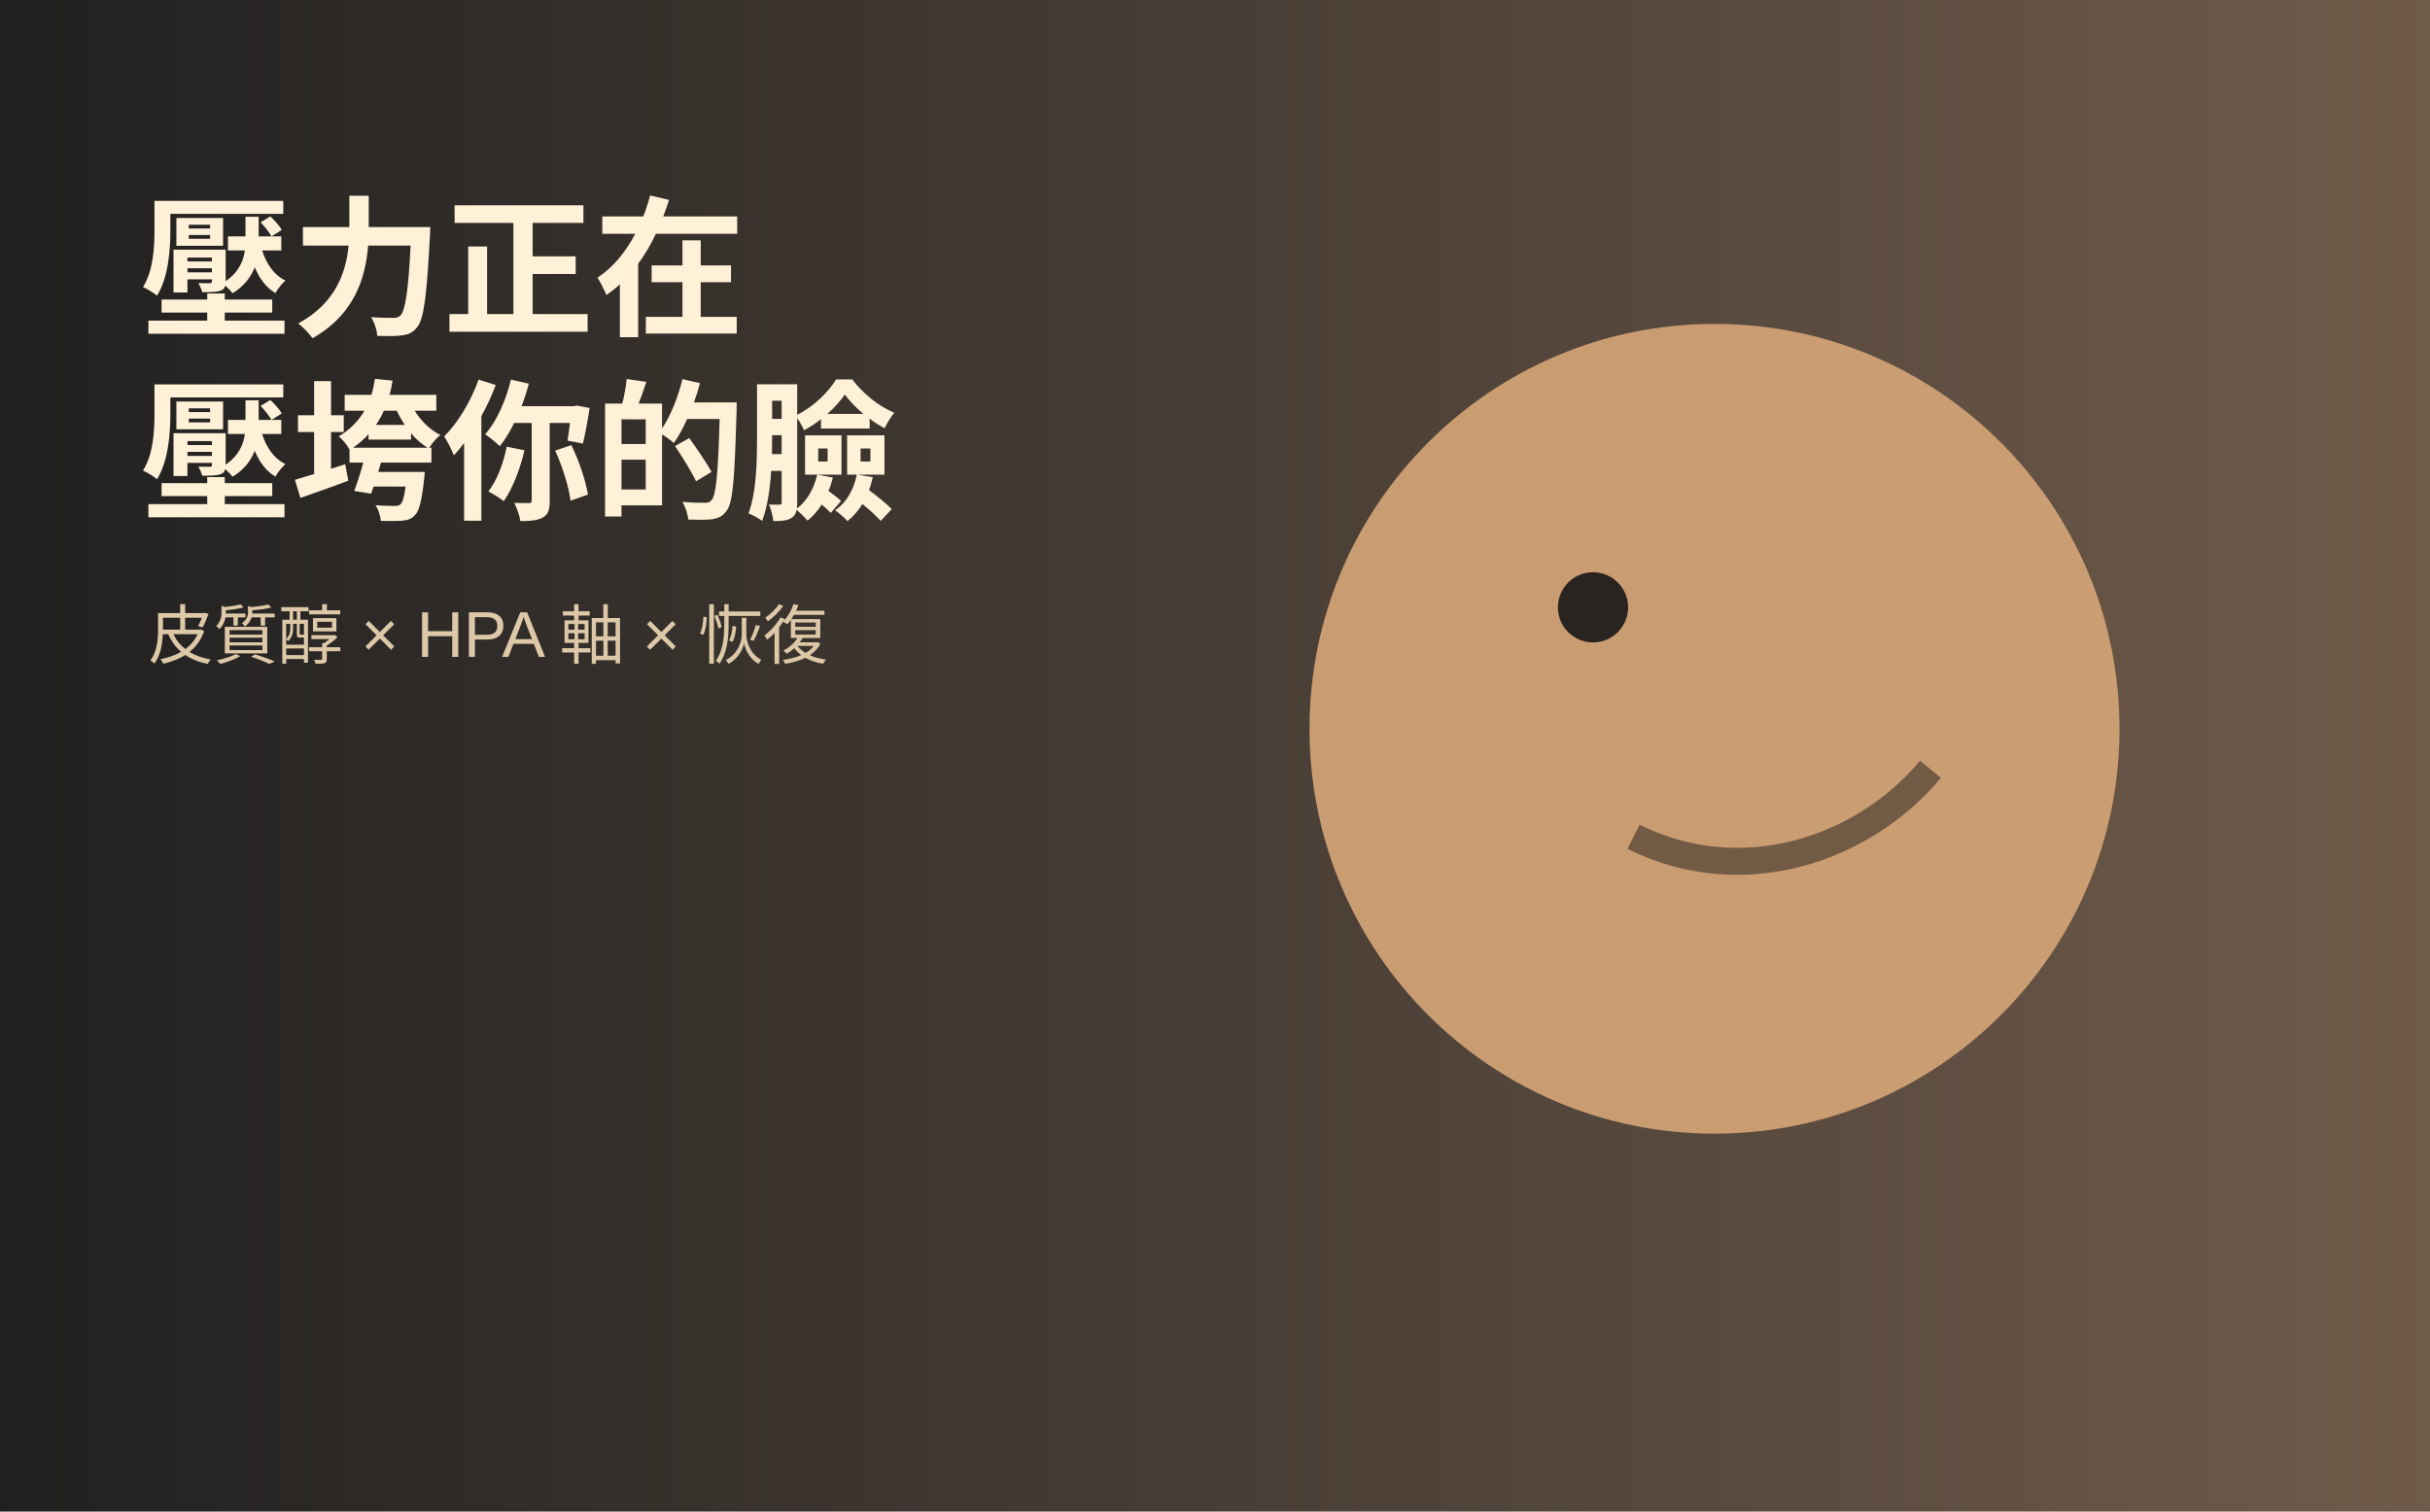
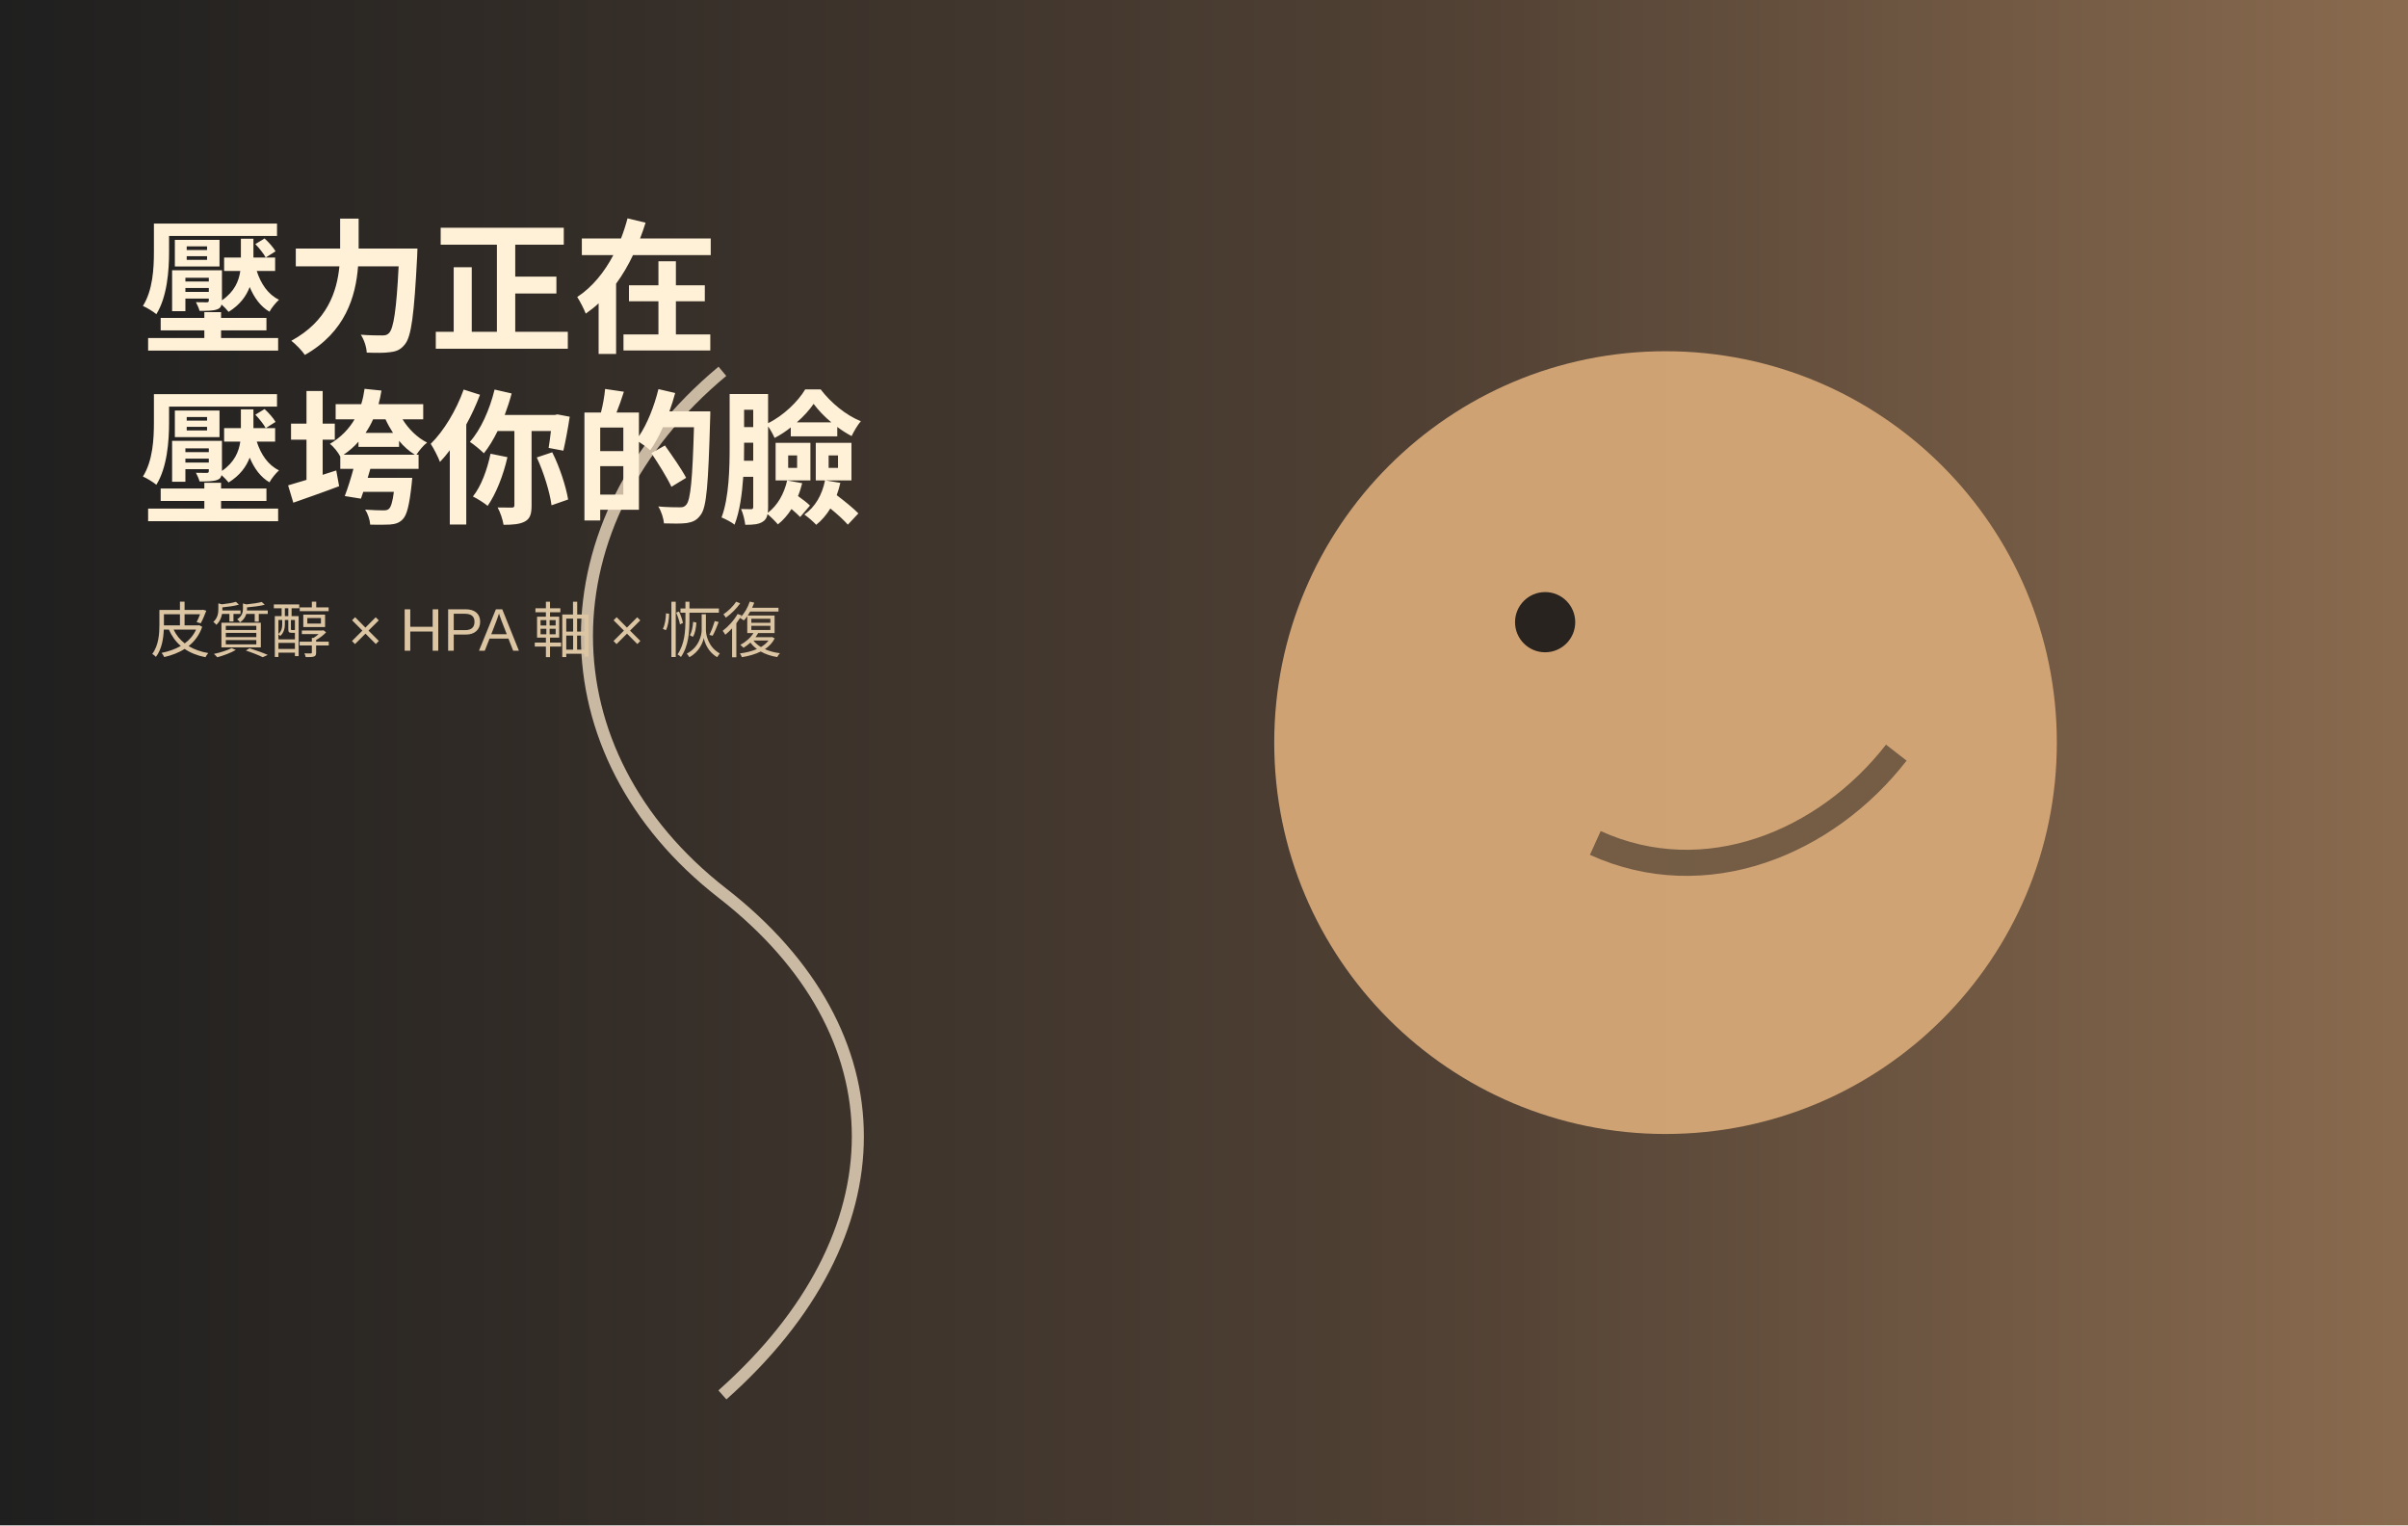
- <svg xmlns="http://www.w3.org/2000/svg" width="900" height="560">
+ <svg xmlns="http://www.w3.org/2000/svg" width="1200" height="760" viewBox="0 0 1200 760">
  <defs>
    <linearGradient id="g" x1="0" x2="1">
-       <stop stop-color="#202020" />
-       <stop offset="1" stop-color="#705b4a" />
+       <stop stop-color="#1f1f1f" />
+       <stop offset=".6" stop-color="#514134" />
+       <stop offset="1" stop-color="#8a6b4f" />
    </linearGradient>
  </defs>
-   <rect width="900" height="560" fill="url(#g)" />
-   <circle cx="635" cy="270" r="150" fill="#d0a174" opacity=".95" />
-   <circle cx="590" cy="225" r="13" fill="#2a2420" />
-   <path d="M605 310 C645 330 690 315 715 285" stroke="#2a2420" stroke-width="10" fill="none" opacity=".55" />
-   <text x="52" y="120" font-family="Georgia" font-size="56" font-weight="700" fill="#fff1d7">壓力正在</text>
-   <text x="52" y="188" font-family="Georgia" font-size="56" font-weight="700" fill="#fff1d7">壓垮你的臉</text>
-   <text x="55" y="244" font-family="Arial" font-size="24" fill="#ddc8a7">皮質醇 × HPA 軸 × 恢復</text>
+   <rect width="1200" height="760" fill="url(#g)" />
+   <circle cx="830" cy="370" r="195" fill="#d5a777" opacity=".95" />
+   <circle cx="770" cy="310" r="15" fill="#29231f" />
+   <path d="M795 420 C850 445 910 420 945 375" stroke="#29231f" stroke-width="13" opacity=".55" fill="none" />
+   <path d="M360 185 C270 260 270 375 360 445 C450 515 450 615 360 695" stroke="#ead8bd" stroke-width="6" fill="none" opacity=".82" />
+   <text x="70" y="170" font-family="Georgia" font-size="72" font-weight="700" fill="#fff1d7">壓力正在</text>
+   <text x="70" y="255" font-family="Georgia" font-size="72" font-weight="700" fill="#fff1d7">壓垮你的臉</text>
+   <text x="75" y="325" font-family="Arial" font-size="30" fill="#dcc5a3">皮質醇 × HPA 軸 × 恢復</text>
</svg>
